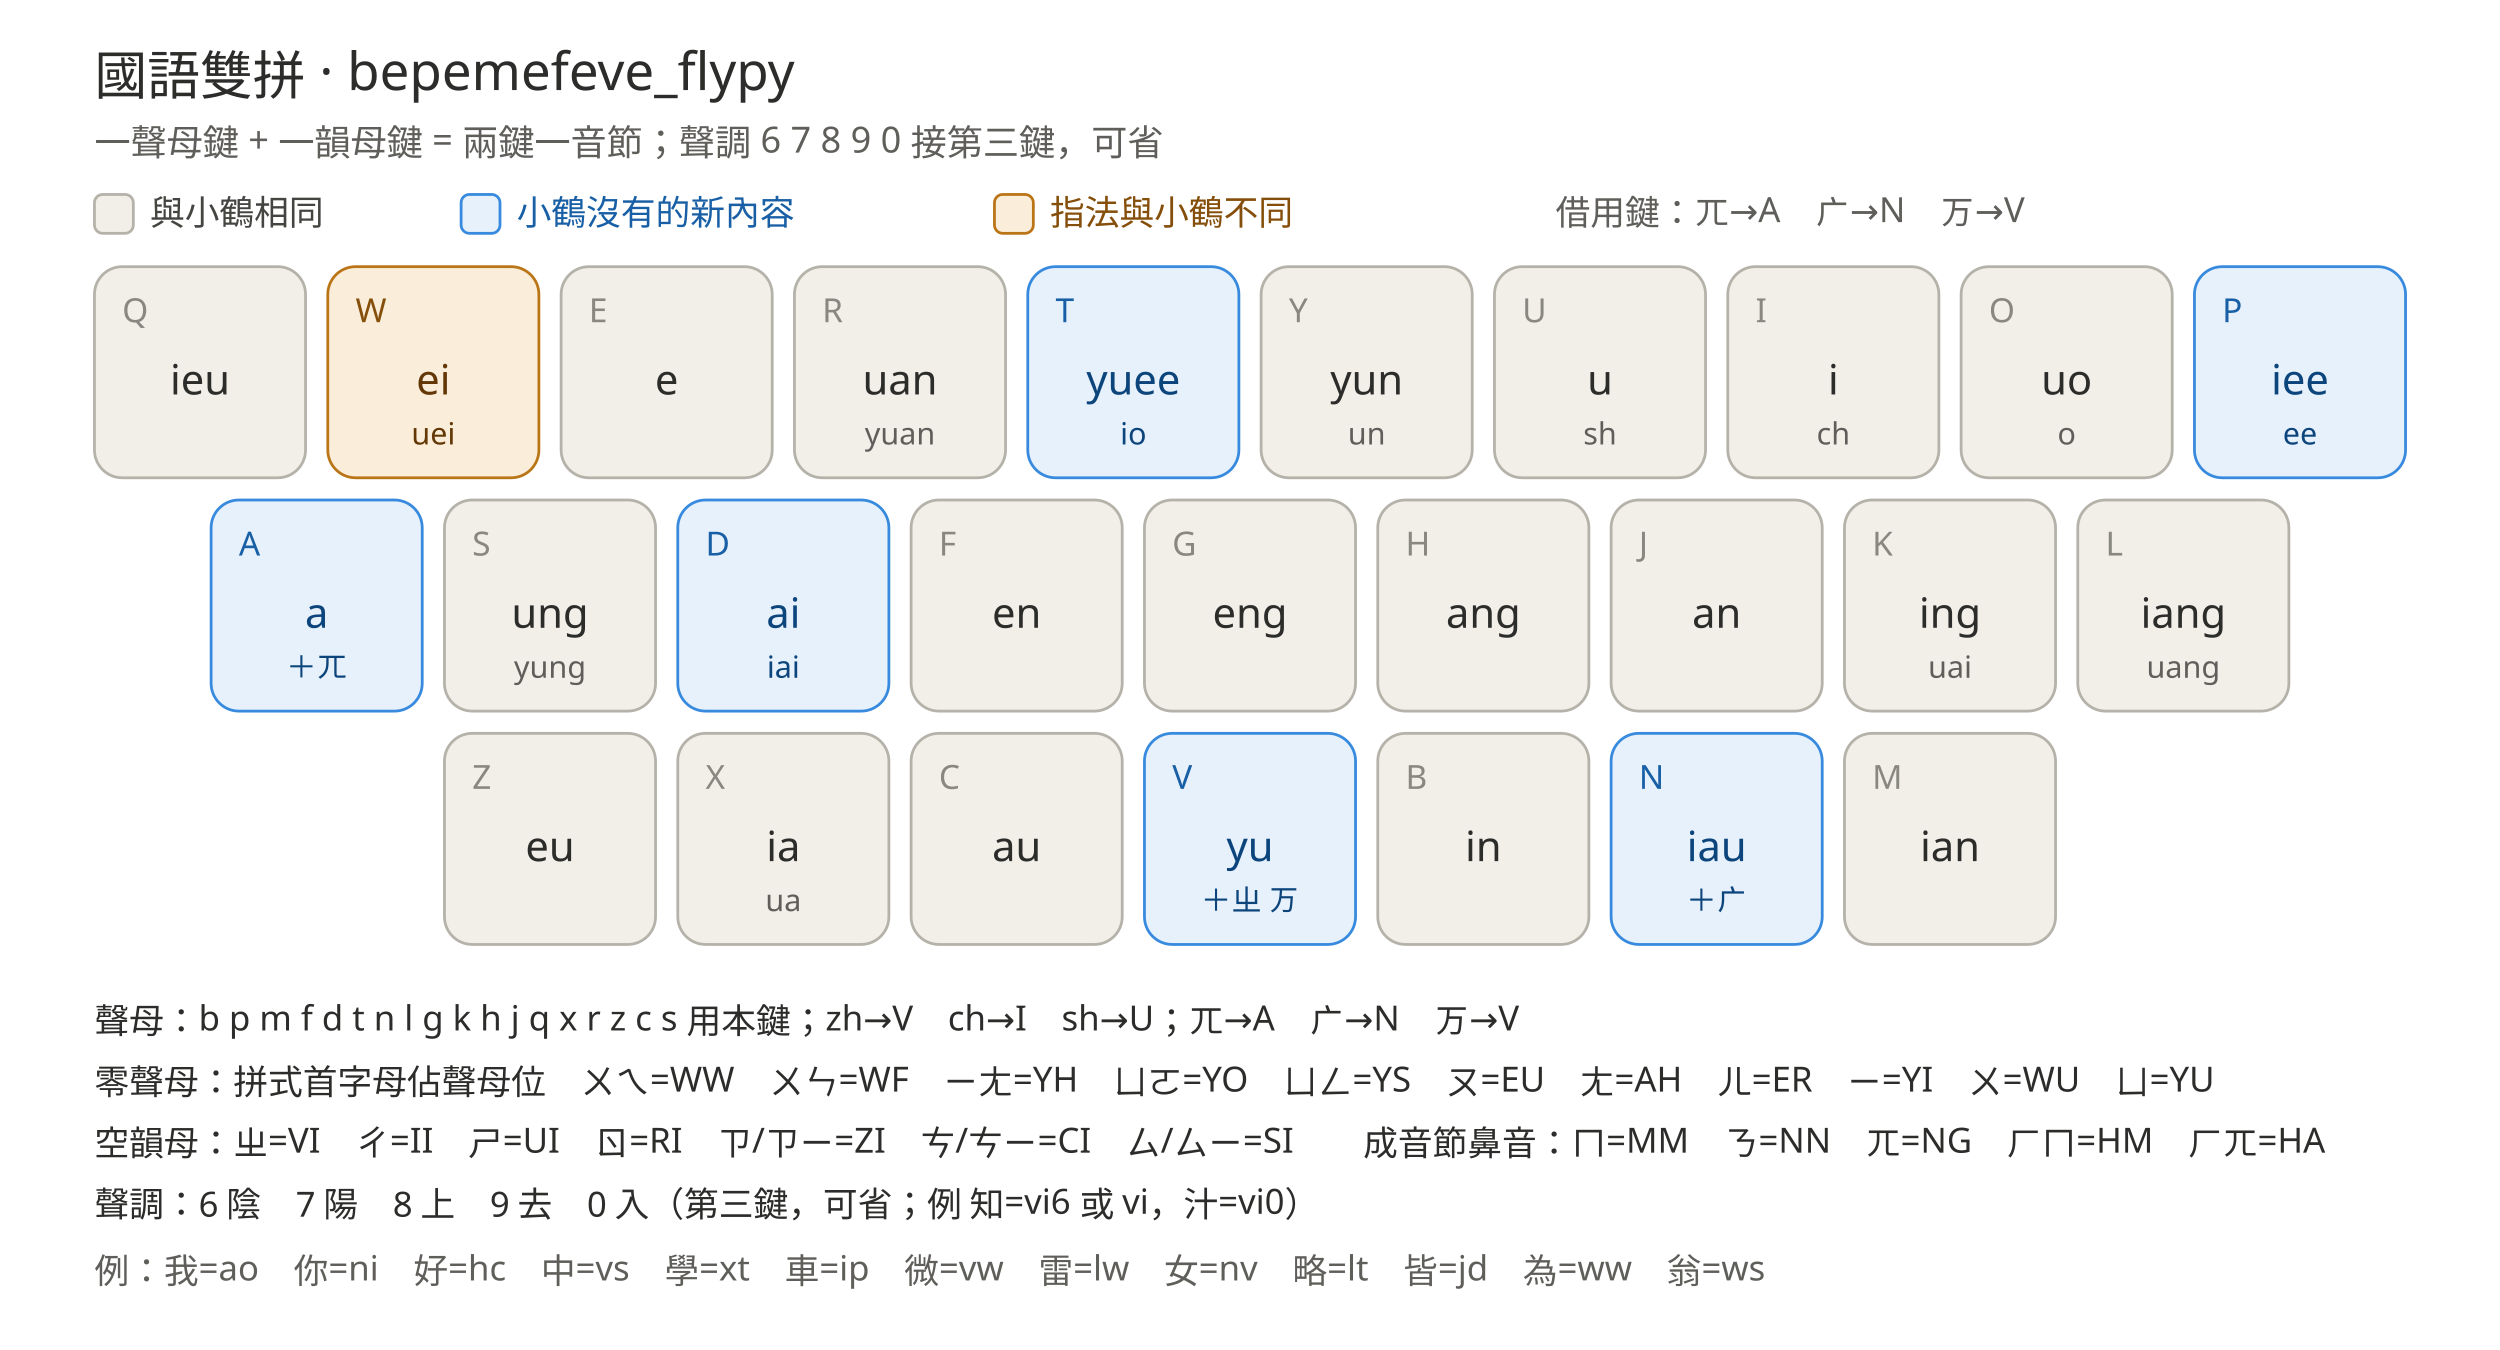
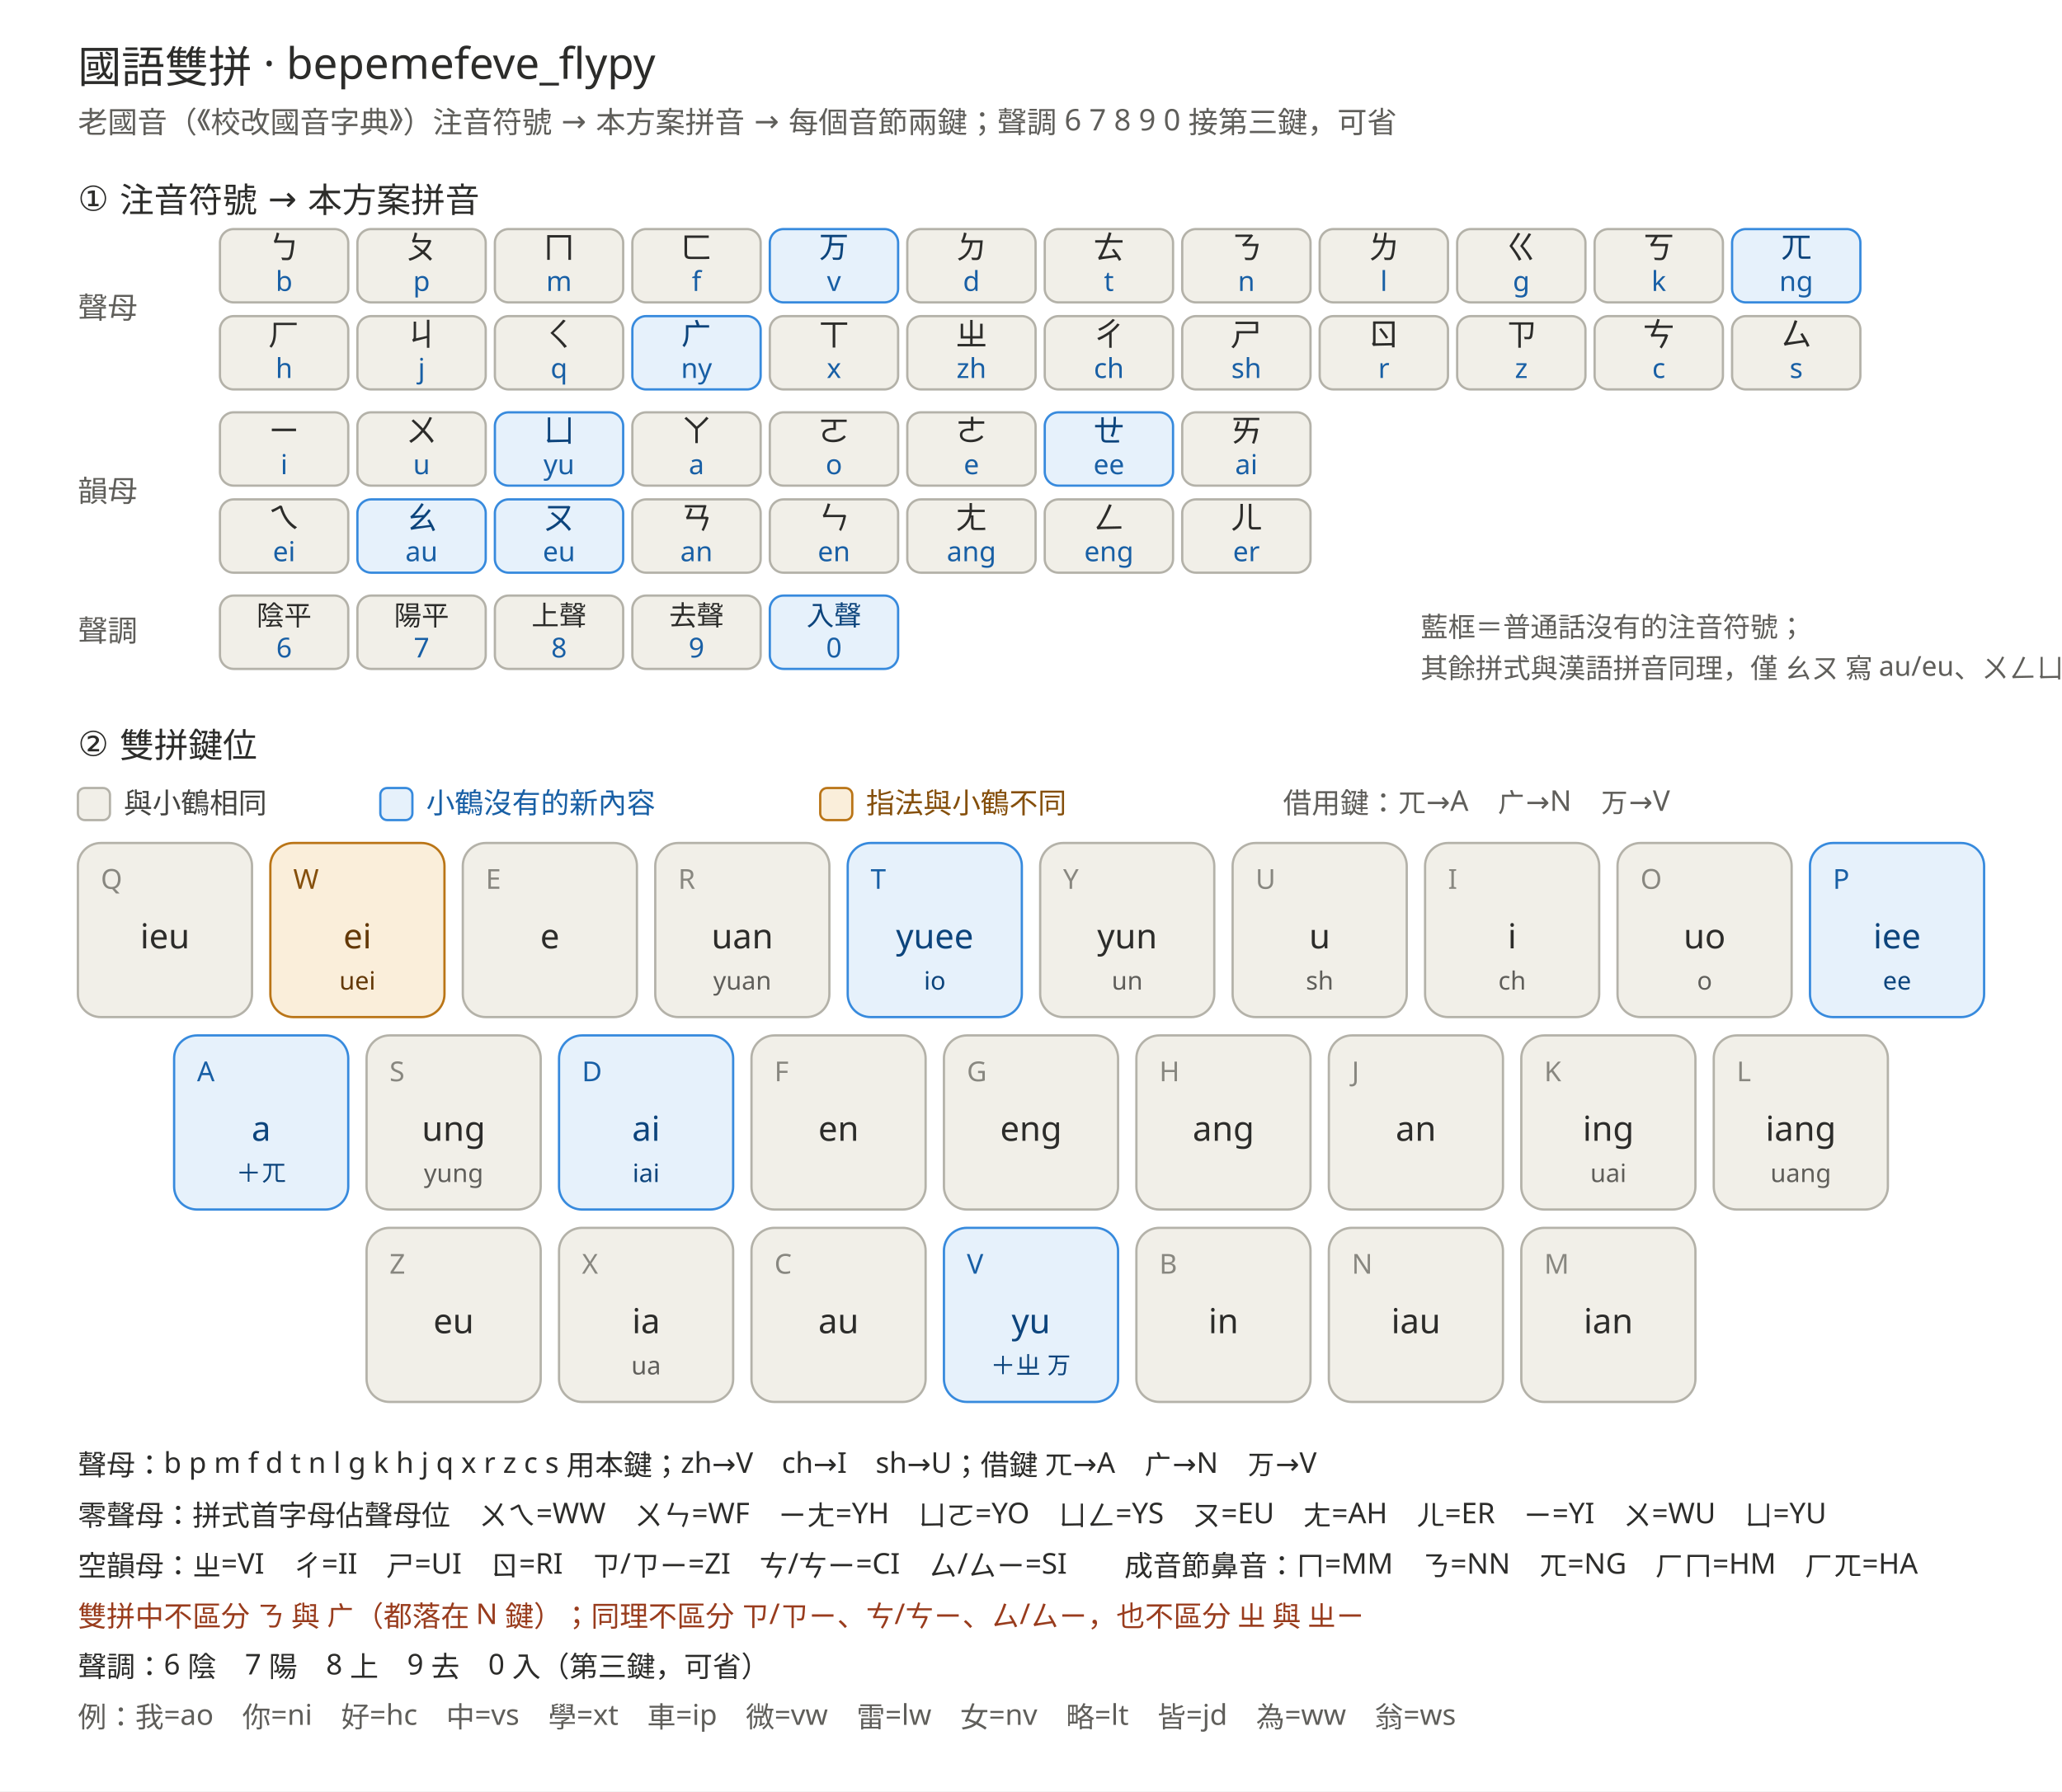
- <svg xmlns="http://www.w3.org/2000/svg" viewBox="0 0 900 486" width="900" height="486" role="img">
-   <rect x="0" y="0" width="900" height="486" fill="#FFFFFF" />
-   <text x="34" y="34" font-family="sans-serif" font-size="19" font-weight="500" fill="#2C2C2A">國語雙拼 · bepemefeve_flypy</text>
-   <text x="34" y="56" font-family="sans-serif" font-size="13" fill="#5F5E5A">一聲母鍵 + 一韻母鍵 = 兩鍵一音節；聲調 6 7 8 9 0 接第三鍵，可省</text>
-   <rect x="34" y="70" width="14" height="14" rx="3" fill="#F1EFE8" stroke="#B4B2A9" stroke-width="1" />
-   <text x="54" y="81" font-family="sans-serif" font-size="12.5" fill="#444441">與小鶴相同</text>
-   <rect x="166" y="70" width="14" height="14" rx="3" fill="#E6F1FB" stroke="#378ADD" stroke-width="1" />
-   <text x="186" y="81" font-family="sans-serif" font-size="12.5" fill="#185FA5">小鶴沒有的新內容</text>
-   <rect x="358" y="70" width="14" height="14" rx="3" fill="#FAEEDA" stroke="#BA7517" stroke-width="1" />
-   <text x="378" y="81" font-family="sans-serif" font-size="12.5" fill="#854F0B">指法與小鶴不同</text>
-   <text x="560" y="81" font-family="sans-serif" font-size="12.5" fill="#5F5E5A">借用鍵：ㄫ→A　ㄬ→N　ㄪ→V</text>
+ <svg xmlns="http://www.w3.org/2000/svg" viewBox="0 0 900 782" width="900" height="782" role="img">
+   <rect x="0" y="0" width="900" height="782" fill="#FFFFFF" />
+   <text x="34" y="36" font-family="sans-serif" font-size="19" font-weight="500" fill="#2C2C2A">國語雙拼 · bepemefeve_flypy</text>
+   <text x="34" y="58" font-family="sans-serif" font-size="13" fill="#5F5E5A">老國音（《校改國音字典》）注音符號 → 本方案拼音 → 每個音節兩鍵；聲調 6 7 8 9 0 接第三鍵，可省</text>
+   <text x="34" y="92" font-family="sans-serif" font-size="15" font-weight="500" fill="#2C2C2A">① 注音符號 → 本方案拼音</text>
+   <text x="34" y="139" font-family="sans-serif" font-size="13" fill="#5F5E5A">聲母</text>
+   <text x="34" y="219" font-family="sans-serif" font-size="13" fill="#5F5E5A">韻母</text>
+   <text x="34" y="280" font-family="sans-serif" font-size="13" fill="#5F5E5A">聲調</text>
  <g font-family="sans-serif">
-     <rect x="34" y="96" width="76" height="76" rx="10" fill="#F1EFE8" stroke="#B4B2A9" stroke-width="1" />
-     <text x="44" y="116" font-size="12" fill="#888780">Q</text>
-     <text x="72" y="142" font-size="15" font-weight="500" text-anchor="middle" fill="#2C2C2A">ieu</text>
-     <rect x="118" y="96" width="76" height="76" rx="10" fill="#FAEEDA" stroke="#BA7517" stroke-width="1" />
-     <text x="128" y="116" font-size="12" fill="#854F0B">W</text>
-     <text x="156" y="142" font-size="15" font-weight="500" text-anchor="middle" fill="#633806">ei</text>
-     <text x="156" y="160" font-size="11" text-anchor="middle" fill="#633806">uei</text>
-     <rect x="202" y="96" width="76" height="76" rx="10" fill="#F1EFE8" stroke="#B4B2A9" stroke-width="1" />
-     <text x="212" y="116" font-size="12" fill="#888780">E</text>
-     <text x="240" y="142" font-size="15" font-weight="500" text-anchor="middle" fill="#2C2C2A">e</text>
-     <rect x="286" y="96" width="76" height="76" rx="10" fill="#F1EFE8" stroke="#B4B2A9" stroke-width="1" />
-     <text x="296" y="116" font-size="12" fill="#888780">R</text>
-     <text x="324" y="142" font-size="15" font-weight="500" text-anchor="middle" fill="#2C2C2A">uan</text>
-     <text x="324" y="160" font-size="11" text-anchor="middle" fill="#5F5E5A">yuan</text>
-     <rect x="370" y="96" width="76" height="76" rx="10" fill="#E6F1FB" stroke="#378ADD" stroke-width="1" />
-     <text x="380" y="116" font-size="12" fill="#185FA5">T</text>
-     <text x="408" y="142" font-size="15" font-weight="500" text-anchor="middle" fill="#0C447C">yuee</text>
-     <text x="408" y="160" font-size="11" text-anchor="middle" fill="#0C447C">io</text>
-     <rect x="454" y="96" width="76" height="76" rx="10" fill="#F1EFE8" stroke="#B4B2A9" stroke-width="1" />
-     <text x="464" y="116" font-size="12" fill="#888780">Y</text>
-     <text x="492" y="142" font-size="15" font-weight="500" text-anchor="middle" fill="#2C2C2A">yun</text>
-     <text x="492" y="160" font-size="11" text-anchor="middle" fill="#5F5E5A">un</text>
-     <rect x="538" y="96" width="76" height="76" rx="10" fill="#F1EFE8" stroke="#B4B2A9" stroke-width="1" />
-     <text x="548" y="116" font-size="12" fill="#888780">U</text>
-     <text x="576" y="142" font-size="15" font-weight="500" text-anchor="middle" fill="#2C2C2A">u</text>
-     <text x="576" y="160" font-size="11" text-anchor="middle" fill="#5F5E5A">sh</text>
-     <rect x="622" y="96" width="76" height="76" rx="10" fill="#F1EFE8" stroke="#B4B2A9" stroke-width="1" />
-     <text x="632" y="116" font-size="12" fill="#888780">I</text>
-     <text x="660" y="142" font-size="15" font-weight="500" text-anchor="middle" fill="#2C2C2A">i</text>
-     <text x="660" y="160" font-size="11" text-anchor="middle" fill="#5F5E5A">ch</text>
-     <rect x="706" y="96" width="76" height="76" rx="10" fill="#F1EFE8" stroke="#B4B2A9" stroke-width="1" />
-     <text x="716" y="116" font-size="12" fill="#888780">O</text>
-     <text x="744" y="142" font-size="15" font-weight="500" text-anchor="middle" fill="#2C2C2A">uo</text>
-     <text x="744" y="160" font-size="11" text-anchor="middle" fill="#5F5E5A">o</text>
-     <rect x="790" y="96" width="76" height="76" rx="10" fill="#E6F1FB" stroke="#378ADD" stroke-width="1" />
-     <text x="800" y="116" font-size="12" fill="#185FA5">P</text>
-     <text x="828" y="142" font-size="15" font-weight="500" text-anchor="middle" fill="#0C447C">iee</text>
-     <text x="828" y="160" font-size="11" text-anchor="middle" fill="#0C447C">ee</text>
-     <rect x="76" y="180" width="76" height="76" rx="10" fill="#E6F1FB" stroke="#378ADD" stroke-width="1" />
-     <text x="86" y="200" font-size="12" fill="#185FA5">A</text>
-     <text x="114" y="226" font-size="15" font-weight="500" text-anchor="middle" fill="#0C447C">a</text>
-     <text x="114" y="244" font-size="11" text-anchor="middle" fill="#0C447C">＋ㄫ</text>
-     <rect x="160" y="180" width="76" height="76" rx="10" fill="#F1EFE8" stroke="#B4B2A9" stroke-width="1" />
-     <text x="170" y="200" font-size="12" fill="#888780">S</text>
-     <text x="198" y="226" font-size="15" font-weight="500" text-anchor="middle" fill="#2C2C2A">ung</text>
-     <text x="198" y="244" font-size="11" text-anchor="middle" fill="#5F5E5A">yung</text>
-     <rect x="244" y="180" width="76" height="76" rx="10" fill="#E6F1FB" stroke="#378ADD" stroke-width="1" />
-     <text x="254" y="200" font-size="12" fill="#185FA5">D</text>
-     <text x="282" y="226" font-size="15" font-weight="500" text-anchor="middle" fill="#0C447C">ai</text>
-     <text x="282" y="244" font-size="11" text-anchor="middle" fill="#0C447C">iai</text>
-     <rect x="328" y="180" width="76" height="76" rx="10" fill="#F1EFE8" stroke="#B4B2A9" stroke-width="1" />
-     <text x="338" y="200" font-size="12" fill="#888780">F</text>
-     <text x="366" y="226" font-size="15" font-weight="500" text-anchor="middle" fill="#2C2C2A">en</text>
-     <rect x="412" y="180" width="76" height="76" rx="10" fill="#F1EFE8" stroke="#B4B2A9" stroke-width="1" />
-     <text x="422" y="200" font-size="12" fill="#888780">G</text>
-     <text x="450" y="226" font-size="15" font-weight="500" text-anchor="middle" fill="#2C2C2A">eng</text>
-     <rect x="496" y="180" width="76" height="76" rx="10" fill="#F1EFE8" stroke="#B4B2A9" stroke-width="1" />
-     <text x="506" y="200" font-size="12" fill="#888780">H</text>
-     <text x="534" y="226" font-size="15" font-weight="500" text-anchor="middle" fill="#2C2C2A">ang</text>
-     <rect x="580" y="180" width="76" height="76" rx="10" fill="#F1EFE8" stroke="#B4B2A9" stroke-width="1" />
-     <text x="590" y="200" font-size="12" fill="#888780">J</text>
-     <text x="618" y="226" font-size="15" font-weight="500" text-anchor="middle" fill="#2C2C2A">an</text>
-     <rect x="664" y="180" width="76" height="76" rx="10" fill="#F1EFE8" stroke="#B4B2A9" stroke-width="1" />
-     <text x="674" y="200" font-size="12" fill="#888780">K</text>
-     <text x="702" y="226" font-size="15" font-weight="500" text-anchor="middle" fill="#2C2C2A">ing</text>
-     <text x="702" y="244" font-size="11" text-anchor="middle" fill="#5F5E5A">uai</text>
-     <rect x="748" y="180" width="76" height="76" rx="10" fill="#F1EFE8" stroke="#B4B2A9" stroke-width="1" />
-     <text x="758" y="200" font-size="12" fill="#888780">L</text>
-     <text x="786" y="226" font-size="15" font-weight="500" text-anchor="middle" fill="#2C2C2A">iang</text>
-     <text x="786" y="244" font-size="11" text-anchor="middle" fill="#5F5E5A">uang</text>
-     <rect x="160" y="264" width="76" height="76" rx="10" fill="#F1EFE8" stroke="#B4B2A9" stroke-width="1" />
-     <text x="170" y="284" font-size="12" fill="#888780">Z</text>
-     <text x="198" y="310" font-size="15" font-weight="500" text-anchor="middle" fill="#2C2C2A">eu</text>
-     <rect x="244" y="264" width="76" height="76" rx="10" fill="#F1EFE8" stroke="#B4B2A9" stroke-width="1" />
-     <text x="254" y="284" font-size="12" fill="#888780">X</text>
-     <text x="282" y="310" font-size="15" font-weight="500" text-anchor="middle" fill="#2C2C2A">ia</text>
-     <text x="282" y="328" font-size="11" text-anchor="middle" fill="#5F5E5A">ua</text>
-     <rect x="328" y="264" width="76" height="76" rx="10" fill="#F1EFE8" stroke="#B4B2A9" stroke-width="1" />
-     <text x="338" y="284" font-size="12" fill="#888780">C</text>
-     <text x="366" y="310" font-size="15" font-weight="500" text-anchor="middle" fill="#2C2C2A">au</text>
-     <rect x="412" y="264" width="76" height="76" rx="10" fill="#E6F1FB" stroke="#378ADD" stroke-width="1" />
-     <text x="422" y="284" font-size="12" fill="#185FA5">V</text>
-     <text x="450" y="310" font-size="15" font-weight="500" text-anchor="middle" fill="#0C447C">yu</text>
-     <text x="450" y="328" font-size="11" text-anchor="middle" fill="#0C447C">＋ㄓ ㄪ</text>
-     <rect x="496" y="264" width="76" height="76" rx="10" fill="#F1EFE8" stroke="#B4B2A9" stroke-width="1" />
-     <text x="506" y="284" font-size="12" fill="#888780">B</text>
-     <text x="534" y="310" font-size="15" font-weight="500" text-anchor="middle" fill="#2C2C2A">in</text>
-     <rect x="580" y="264" width="76" height="76" rx="10" fill="#E6F1FB" stroke="#378ADD" stroke-width="1" />
-     <text x="590" y="284" font-size="12" fill="#185FA5">N</text>
-     <text x="618" y="310" font-size="15" font-weight="500" text-anchor="middle" fill="#0C447C">iau</text>
-     <text x="618" y="328" font-size="11" text-anchor="middle" fill="#0C447C">＋ㄬ</text>
-     <rect x="664" y="264" width="76" height="76" rx="10" fill="#F1EFE8" stroke="#B4B2A9" stroke-width="1" />
-     <text x="674" y="284" font-size="12" fill="#888780">M</text>
-     <text x="702" y="310" font-size="15" font-weight="500" text-anchor="middle" fill="#2C2C2A">ian</text>
+     <rect x="96" y="100" width="56" height="32" rx="6" fill="#F1EFE8" stroke="#B4B2A9" stroke-width="1" />
+     <text x="124" y="113" font-size="14" text-anchor="middle" fill="#2C2C2A">ㄅ</text>
+     <text x="124" y="127" font-size="12" text-anchor="middle" fill="#185FA5">b</text>
+     <rect x="156" y="100" width="56" height="32" rx="6" fill="#F1EFE8" stroke="#B4B2A9" stroke-width="1" />
+     <text x="184" y="113" font-size="14" text-anchor="middle" fill="#2C2C2A">ㄆ</text>
+     <text x="184" y="127" font-size="12" text-anchor="middle" fill="#185FA5">p</text>
+     <rect x="216" y="100" width="56" height="32" rx="6" fill="#F1EFE8" stroke="#B4B2A9" stroke-width="1" />
+     <text x="244" y="113" font-size="14" text-anchor="middle" fill="#2C2C2A">ㄇ</text>
+     <text x="244" y="127" font-size="12" text-anchor="middle" fill="#185FA5">m</text>
+     <rect x="276" y="100" width="56" height="32" rx="6" fill="#F1EFE8" stroke="#B4B2A9" stroke-width="1" />
+     <text x="304" y="113" font-size="14" text-anchor="middle" fill="#2C2C2A">ㄈ</text>
+     <text x="304" y="127" font-size="12" text-anchor="middle" fill="#185FA5">f</text>
+     <rect x="336" y="100" width="56" height="32" rx="6" fill="#E6F1FB" stroke="#378ADD" stroke-width="1" />
+     <text x="364" y="113" font-size="14" text-anchor="middle" fill="#0C447C">ㄪ</text>
+     <text x="364" y="127" font-size="12" text-anchor="middle" fill="#185FA5">v</text>
+     <rect x="396" y="100" width="56" height="32" rx="6" fill="#F1EFE8" stroke="#B4B2A9" stroke-width="1" />
+     <text x="424" y="113" font-size="14" text-anchor="middle" fill="#2C2C2A">ㄉ</text>
+     <text x="424" y="127" font-size="12" text-anchor="middle" fill="#185FA5">d</text>
+     <rect x="456" y="100" width="56" height="32" rx="6" fill="#F1EFE8" stroke="#B4B2A9" stroke-width="1" />
+     <text x="484" y="113" font-size="14" text-anchor="middle" fill="#2C2C2A">ㄊ</text>
+     <text x="484" y="127" font-size="12" text-anchor="middle" fill="#185FA5">t</text>
+     <rect x="516" y="100" width="56" height="32" rx="6" fill="#F1EFE8" stroke="#B4B2A9" stroke-width="1" />
+     <text x="544" y="113" font-size="14" text-anchor="middle" fill="#2C2C2A">ㄋ</text>
+     <text x="544" y="127" font-size="12" text-anchor="middle" fill="#185FA5">n</text>
+     <rect x="576" y="100" width="56" height="32" rx="6" fill="#F1EFE8" stroke="#B4B2A9" stroke-width="1" />
+     <text x="604" y="113" font-size="14" text-anchor="middle" fill="#2C2C2A">ㄌ</text>
+     <text x="604" y="127" font-size="12" text-anchor="middle" fill="#185FA5">l</text>
+     <rect x="636" y="100" width="56" height="32" rx="6" fill="#F1EFE8" stroke="#B4B2A9" stroke-width="1" />
+     <text x="664" y="113" font-size="14" text-anchor="middle" fill="#2C2C2A">ㄍ</text>
+     <text x="664" y="127" font-size="12" text-anchor="middle" fill="#185FA5">g</text>
+     <rect x="696" y="100" width="56" height="32" rx="6" fill="#F1EFE8" stroke="#B4B2A9" stroke-width="1" />
+     <text x="724" y="113" font-size="14" text-anchor="middle" fill="#2C2C2A">ㄎ</text>
+     <text x="724" y="127" font-size="12" text-anchor="middle" fill="#185FA5">k</text>
+     <rect x="756" y="100" width="56" height="32" rx="6" fill="#E6F1FB" stroke="#378ADD" stroke-width="1" />
+     <text x="784" y="113" font-size="14" text-anchor="middle" fill="#0C447C">ㄫ</text>
+     <text x="784" y="127" font-size="12" text-anchor="middle" fill="#185FA5">ng</text>
+     <rect x="96" y="138" width="56" height="32" rx="6" fill="#F1EFE8" stroke="#B4B2A9" stroke-width="1" />
+     <text x="124" y="151" font-size="14" text-anchor="middle" fill="#2C2C2A">ㄏ</text>
+     <text x="124" y="165" font-size="12" text-anchor="middle" fill="#185FA5">h</text>
+     <rect x="156" y="138" width="56" height="32" rx="6" fill="#F1EFE8" stroke="#B4B2A9" stroke-width="1" />
+     <text x="184" y="151" font-size="14" text-anchor="middle" fill="#2C2C2A">ㄐ</text>
+     <text x="184" y="165" font-size="12" text-anchor="middle" fill="#185FA5">j</text>
+     <rect x="216" y="138" width="56" height="32" rx="6" fill="#F1EFE8" stroke="#B4B2A9" stroke-width="1" />
+     <text x="244" y="151" font-size="14" text-anchor="middle" fill="#2C2C2A">ㄑ</text>
+     <text x="244" y="165" font-size="12" text-anchor="middle" fill="#185FA5">q</text>
+     <rect x="276" y="138" width="56" height="32" rx="6" fill="#E6F1FB" stroke="#378ADD" stroke-width="1" />
+     <text x="304" y="151" font-size="14" text-anchor="middle" fill="#0C447C">ㄬ</text>
+     <text x="304" y="165" font-size="12" text-anchor="middle" fill="#185FA5">ny</text>
+     <rect x="336" y="138" width="56" height="32" rx="6" fill="#F1EFE8" stroke="#B4B2A9" stroke-width="1" />
+     <text x="364" y="151" font-size="14" text-anchor="middle" fill="#2C2C2A">ㄒ</text>
+     <text x="364" y="165" font-size="12" text-anchor="middle" fill="#185FA5">x</text>
+     <rect x="396" y="138" width="56" height="32" rx="6" fill="#F1EFE8" stroke="#B4B2A9" stroke-width="1" />
+     <text x="424" y="151" font-size="14" text-anchor="middle" fill="#2C2C2A">ㄓ</text>
+     <text x="424" y="165" font-size="12" text-anchor="middle" fill="#185FA5">zh</text>
+     <rect x="456" y="138" width="56" height="32" rx="6" fill="#F1EFE8" stroke="#B4B2A9" stroke-width="1" />
+     <text x="484" y="151" font-size="14" text-anchor="middle" fill="#2C2C2A">ㄔ</text>
+     <text x="484" y="165" font-size="12" text-anchor="middle" fill="#185FA5">ch</text>
+     <rect x="516" y="138" width="56" height="32" rx="6" fill="#F1EFE8" stroke="#B4B2A9" stroke-width="1" />
+     <text x="544" y="151" font-size="14" text-anchor="middle" fill="#2C2C2A">ㄕ</text>
+     <text x="544" y="165" font-size="12" text-anchor="middle" fill="#185FA5">sh</text>
+     <rect x="576" y="138" width="56" height="32" rx="6" fill="#F1EFE8" stroke="#B4B2A9" stroke-width="1" />
+     <text x="604" y="151" font-size="14" text-anchor="middle" fill="#2C2C2A">ㄖ</text>
+     <text x="604" y="165" font-size="12" text-anchor="middle" fill="#185FA5">r</text>
+     <rect x="636" y="138" width="56" height="32" rx="6" fill="#F1EFE8" stroke="#B4B2A9" stroke-width="1" />
+     <text x="664" y="151" font-size="14" text-anchor="middle" fill="#2C2C2A">ㄗ</text>
+     <text x="664" y="165" font-size="12" text-anchor="middle" fill="#185FA5">z</text>
+     <rect x="696" y="138" width="56" height="32" rx="6" fill="#F1EFE8" stroke="#B4B2A9" stroke-width="1" />
+     <text x="724" y="151" font-size="14" text-anchor="middle" fill="#2C2C2A">ㄘ</text>
+     <text x="724" y="165" font-size="12" text-anchor="middle" fill="#185FA5">c</text>
+     <rect x="756" y="138" width="56" height="32" rx="6" fill="#F1EFE8" stroke="#B4B2A9" stroke-width="1" />
+     <text x="784" y="151" font-size="14" text-anchor="middle" fill="#2C2C2A">ㄙ</text>
+     <text x="784" y="165" font-size="12" text-anchor="middle" fill="#185FA5">s</text>
+     <rect x="96" y="180" width="56" height="32" rx="6" fill="#F1EFE8" stroke="#B4B2A9" stroke-width="1" />
+     <text x="124" y="193" font-size="14" text-anchor="middle" fill="#2C2C2A">ㄧ</text>
+     <text x="124" y="207" font-size="12" text-anchor="middle" fill="#185FA5">i</text>
+     <rect x="156" y="180" width="56" height="32" rx="6" fill="#F1EFE8" stroke="#B4B2A9" stroke-width="1" />
+     <text x="184" y="193" font-size="14" text-anchor="middle" fill="#2C2C2A">ㄨ</text>
+     <text x="184" y="207" font-size="12" text-anchor="middle" fill="#185FA5">u</text>
+     <rect x="216" y="180" width="56" height="32" rx="6" fill="#E6F1FB" stroke="#378ADD" stroke-width="1" />
+     <text x="244" y="193" font-size="14" text-anchor="middle" fill="#0C447C">ㄩ</text>
+     <text x="244" y="207" font-size="12" text-anchor="middle" fill="#185FA5">yu</text>
+     <rect x="276" y="180" width="56" height="32" rx="6" fill="#F1EFE8" stroke="#B4B2A9" stroke-width="1" />
+     <text x="304" y="193" font-size="14" text-anchor="middle" fill="#2C2C2A">ㄚ</text>
+     <text x="304" y="207" font-size="12" text-anchor="middle" fill="#185FA5">a</text>
+     <rect x="336" y="180" width="56" height="32" rx="6" fill="#F1EFE8" stroke="#B4B2A9" stroke-width="1" />
+     <text x="364" y="193" font-size="14" text-anchor="middle" fill="#2C2C2A">ㄛ</text>
+     <text x="364" y="207" font-size="12" text-anchor="middle" fill="#185FA5">o</text>
+     <rect x="396" y="180" width="56" height="32" rx="6" fill="#F1EFE8" stroke="#B4B2A9" stroke-width="1" />
+     <text x="424" y="193" font-size="14" text-anchor="middle" fill="#2C2C2A">ㄜ</text>
+     <text x="424" y="207" font-size="12" text-anchor="middle" fill="#185FA5">e</text>
+     <rect x="456" y="180" width="56" height="32" rx="6" fill="#E6F1FB" stroke="#378ADD" stroke-width="1" />
+     <text x="484" y="193" font-size="14" text-anchor="middle" fill="#0C447C">ㄝ</text>
+     <text x="484" y="207" font-size="12" text-anchor="middle" fill="#185FA5">ee</text>
+     <rect x="516" y="180" width="56" height="32" rx="6" fill="#F1EFE8" stroke="#B4B2A9" stroke-width="1" />
+     <text x="544" y="193" font-size="14" text-anchor="middle" fill="#2C2C2A">ㄞ</text>
+     <text x="544" y="207" font-size="12" text-anchor="middle" fill="#185FA5">ai</text>
+     <rect x="96" y="218" width="56" height="32" rx="6" fill="#F1EFE8" stroke="#B4B2A9" stroke-width="1" />
+     <text x="124" y="231" font-size="14" text-anchor="middle" fill="#2C2C2A">ㄟ</text>
+     <text x="124" y="245" font-size="12" text-anchor="middle" fill="#185FA5">ei</text>
+     <rect x="156" y="218" width="56" height="32" rx="6" fill="#E6F1FB" stroke="#378ADD" stroke-width="1" />
+     <text x="184" y="231" font-size="14" text-anchor="middle" fill="#0C447C">ㄠ</text>
+     <text x="184" y="245" font-size="12" text-anchor="middle" fill="#185FA5">au</text>
+     <rect x="216" y="218" width="56" height="32" rx="6" fill="#E6F1FB" stroke="#378ADD" stroke-width="1" />
+     <text x="244" y="231" font-size="14" text-anchor="middle" fill="#0C447C">ㄡ</text>
+     <text x="244" y="245" font-size="12" text-anchor="middle" fill="#185FA5">eu</text>
+     <rect x="276" y="218" width="56" height="32" rx="6" fill="#F1EFE8" stroke="#B4B2A9" stroke-width="1" />
+     <text x="304" y="231" font-size="14" text-anchor="middle" fill="#2C2C2A">ㄢ</text>
+     <text x="304" y="245" font-size="12" text-anchor="middle" fill="#185FA5">an</text>
+     <rect x="336" y="218" width="56" height="32" rx="6" fill="#F1EFE8" stroke="#B4B2A9" stroke-width="1" />
+     <text x="364" y="231" font-size="14" text-anchor="middle" fill="#2C2C2A">ㄣ</text>
+     <text x="364" y="245" font-size="12" text-anchor="middle" fill="#185FA5">en</text>
+     <rect x="396" y="218" width="56" height="32" rx="6" fill="#F1EFE8" stroke="#B4B2A9" stroke-width="1" />
+     <text x="424" y="231" font-size="14" text-anchor="middle" fill="#2C2C2A">ㄤ</text>
+     <text x="424" y="245" font-size="12" text-anchor="middle" fill="#185FA5">ang</text>
+     <rect x="456" y="218" width="56" height="32" rx="6" fill="#F1EFE8" stroke="#B4B2A9" stroke-width="1" />
+     <text x="484" y="231" font-size="14" text-anchor="middle" fill="#2C2C2A">ㄥ</text>
+     <text x="484" y="245" font-size="12" text-anchor="middle" fill="#185FA5">eng</text>
+     <rect x="516" y="218" width="56" height="32" rx="6" fill="#F1EFE8" stroke="#B4B2A9" stroke-width="1" />
+     <text x="544" y="231" font-size="14" text-anchor="middle" fill="#2C2C2A">ㄦ</text>
+     <text x="544" y="245" font-size="12" text-anchor="middle" fill="#185FA5">er</text>
+     <rect x="96" y="260" width="56" height="32" rx="6" fill="#F1EFE8" stroke="#B4B2A9" stroke-width="1" />
+     <text x="124" y="273" font-size="12" text-anchor="middle" fill="#2C2C2A">陰平</text>
+     <text x="124" y="287" font-size="12" text-anchor="middle" fill="#185FA5">6</text>
+     <rect x="156" y="260" width="56" height="32" rx="6" fill="#F1EFE8" stroke="#B4B2A9" stroke-width="1" />
+     <text x="184" y="273" font-size="12" text-anchor="middle" fill="#2C2C2A">陽平</text>
+     <text x="184" y="287" font-size="12" text-anchor="middle" fill="#185FA5">7</text>
+     <rect x="216" y="260" width="56" height="32" rx="6" fill="#F1EFE8" stroke="#B4B2A9" stroke-width="1" />
+     <text x="244" y="273" font-size="12" text-anchor="middle" fill="#2C2C2A">上聲</text>
+     <text x="244" y="287" font-size="12" text-anchor="middle" fill="#185FA5">8</text>
+     <rect x="276" y="260" width="56" height="32" rx="6" fill="#F1EFE8" stroke="#B4B2A9" stroke-width="1" />
+     <text x="304" y="273" font-size="12" text-anchor="middle" fill="#2C2C2A">去聲</text>
+     <text x="304" y="287" font-size="12" text-anchor="middle" fill="#185FA5">9</text>
+     <rect x="336" y="260" width="56" height="32" rx="6" fill="#E6F1FB" stroke="#378ADD" stroke-width="1" />
+     <text x="364" y="273" font-size="12" text-anchor="middle" fill="#0C447C">入聲</text>
+     <text x="364" y="287" font-size="12" text-anchor="middle" fill="#185FA5">0</text>
+   </g>
+   <text x="620" y="278" font-family="sans-serif" font-size="12" fill="#5F5E5A">藍框＝普通話沒有的注音符號；</text>
+   <text x="620" y="296" font-family="sans-serif" font-size="12" fill="#5F5E5A">其餘拼式與漢語拼音同理，僅 ㄠㄡ 寫 au/eu、ㄨㄥㄩㄥ 寫 ung/yung</text>
+   <text x="34" y="330" font-family="sans-serif" font-size="15" font-weight="500" fill="#2C2C2A">② 雙拼鍵位</text>
+   <rect x="34" y="344" width="14" height="14" rx="3" fill="#F1EFE8" stroke="#B4B2A9" stroke-width="1" />
+   <text x="54" y="355" font-family="sans-serif" font-size="12.5" fill="#444441">與小鶴相同</text>
+   <rect x="166" y="344" width="14" height="14" rx="3" fill="#E6F1FB" stroke="#378ADD" stroke-width="1" />
+   <text x="186" y="355" font-family="sans-serif" font-size="12.5" fill="#185FA5">小鶴沒有的新內容</text>
+   <rect x="358" y="344" width="14" height="14" rx="3" fill="#FAEEDA" stroke="#BA7517" stroke-width="1" />
+   <text x="378" y="355" font-family="sans-serif" font-size="12.5" fill="#854F0B">指法與小鶴不同</text>
+   <text x="560" y="355" font-family="sans-serif" font-size="12.5" fill="#5F5E5A">借用鍵：ㄫ→A　ㄬ→N　ㄪ→V</text>
+   <g font-family="sans-serif">
+     <rect x="34" y="368" width="76" height="76" rx="10" fill="#F1EFE8" stroke="#B4B2A9" stroke-width="1" />
+     <text x="44" y="388" font-size="12" fill="#888780">Q</text>
+     <text x="72" y="414" font-size="15" font-weight="500" text-anchor="middle" fill="#2C2C2A">ieu</text>
+     <rect x="118" y="368" width="76" height="76" rx="10" fill="#FAEEDA" stroke="#BA7517" stroke-width="1" />
+     <text x="128" y="388" font-size="12" fill="#854F0B">W</text>
+     <text x="156" y="414" font-size="15" font-weight="500" text-anchor="middle" fill="#633806">ei</text>
+     <text x="156" y="432" font-size="11" text-anchor="middle" fill="#633806">uei</text>
+     <rect x="202" y="368" width="76" height="76" rx="10" fill="#F1EFE8" stroke="#B4B2A9" stroke-width="1" />
+     <text x="212" y="388" font-size="12" fill="#888780">E</text>
+     <text x="240" y="414" font-size="15" font-weight="500" text-anchor="middle" fill="#2C2C2A">e</text>
+     <rect x="286" y="368" width="76" height="76" rx="10" fill="#F1EFE8" stroke="#B4B2A9" stroke-width="1" />
+     <text x="296" y="388" font-size="12" fill="#888780">R</text>
+     <text x="324" y="414" font-size="15" font-weight="500" text-anchor="middle" fill="#2C2C2A">uan</text>
+     <text x="324" y="432" font-size="11" text-anchor="middle" fill="#5F5E5A">yuan</text>
+     <rect x="370" y="368" width="76" height="76" rx="10" fill="#E6F1FB" stroke="#378ADD" stroke-width="1" />
+     <text x="380" y="388" font-size="12" fill="#185FA5">T</text>
+     <text x="408" y="414" font-size="15" font-weight="500" text-anchor="middle" fill="#0C447C">yuee</text>
+     <text x="408" y="432" font-size="11" text-anchor="middle" fill="#0C447C">io</text>
+     <rect x="454" y="368" width="76" height="76" rx="10" fill="#F1EFE8" stroke="#B4B2A9" stroke-width="1" />
+     <text x="464" y="388" font-size="12" fill="#888780">Y</text>
+     <text x="492" y="414" font-size="15" font-weight="500" text-anchor="middle" fill="#2C2C2A">yun</text>
+     <text x="492" y="432" font-size="11" text-anchor="middle" fill="#5F5E5A">un</text>
+     <rect x="538" y="368" width="76" height="76" rx="10" fill="#F1EFE8" stroke="#B4B2A9" stroke-width="1" />
+     <text x="548" y="388" font-size="12" fill="#888780">U</text>
+     <text x="576" y="414" font-size="15" font-weight="500" text-anchor="middle" fill="#2C2C2A">u</text>
+     <text x="576" y="432" font-size="11" text-anchor="middle" fill="#5F5E5A">sh</text>
+     <rect x="622" y="368" width="76" height="76" rx="10" fill="#F1EFE8" stroke="#B4B2A9" stroke-width="1" />
+     <text x="632" y="388" font-size="12" fill="#888780">I</text>
+     <text x="660" y="414" font-size="15" font-weight="500" text-anchor="middle" fill="#2C2C2A">i</text>
+     <text x="660" y="432" font-size="11" text-anchor="middle" fill="#5F5E5A">ch</text>
+     <rect x="706" y="368" width="76" height="76" rx="10" fill="#F1EFE8" stroke="#B4B2A9" stroke-width="1" />
+     <text x="716" y="388" font-size="12" fill="#888780">O</text>
+     <text x="744" y="414" font-size="15" font-weight="500" text-anchor="middle" fill="#2C2C2A">uo</text>
+     <text x="744" y="432" font-size="11" text-anchor="middle" fill="#5F5E5A">o</text>
+     <rect x="790" y="368" width="76" height="76" rx="10" fill="#E6F1FB" stroke="#378ADD" stroke-width="1" />
+     <text x="800" y="388" font-size="12" fill="#185FA5">P</text>
+     <text x="828" y="414" font-size="15" font-weight="500" text-anchor="middle" fill="#0C447C">iee</text>
+     <text x="828" y="432" font-size="11" text-anchor="middle" fill="#0C447C">ee</text>
+     <rect x="76" y="452" width="76" height="76" rx="10" fill="#E6F1FB" stroke="#378ADD" stroke-width="1" />
+     <text x="86" y="472" font-size="12" fill="#185FA5">A</text>
+     <text x="114" y="498" font-size="15" font-weight="500" text-anchor="middle" fill="#0C447C">a</text>
+     <text x="114" y="516" font-size="11" text-anchor="middle" fill="#0C447C">＋ㄫ</text>
+     <rect x="160" y="452" width="76" height="76" rx="10" fill="#F1EFE8" stroke="#B4B2A9" stroke-width="1" />
+     <text x="170" y="472" font-size="12" fill="#888780">S</text>
+     <text x="198" y="498" font-size="15" font-weight="500" text-anchor="middle" fill="#2C2C2A">ung</text>
+     <text x="198" y="516" font-size="11" text-anchor="middle" fill="#5F5E5A">yung</text>
+     <rect x="244" y="452" width="76" height="76" rx="10" fill="#E6F1FB" stroke="#378ADD" stroke-width="1" />
+     <text x="254" y="472" font-size="12" fill="#185FA5">D</text>
+     <text x="282" y="498" font-size="15" font-weight="500" text-anchor="middle" fill="#0C447C">ai</text>
+     <text x="282" y="516" font-size="11" text-anchor="middle" fill="#0C447C">iai</text>
+     <rect x="328" y="452" width="76" height="76" rx="10" fill="#F1EFE8" stroke="#B4B2A9" stroke-width="1" />
+     <text x="338" y="472" font-size="12" fill="#888780">F</text>
+     <text x="366" y="498" font-size="15" font-weight="500" text-anchor="middle" fill="#2C2C2A">en</text>
+     <rect x="412" y="452" width="76" height="76" rx="10" fill="#F1EFE8" stroke="#B4B2A9" stroke-width="1" />
+     <text x="422" y="472" font-size="12" fill="#888780">G</text>
+     <text x="450" y="498" font-size="15" font-weight="500" text-anchor="middle" fill="#2C2C2A">eng</text>
+     <rect x="496" y="452" width="76" height="76" rx="10" fill="#F1EFE8" stroke="#B4B2A9" stroke-width="1" />
+     <text x="506" y="472" font-size="12" fill="#888780">H</text>
+     <text x="534" y="498" font-size="15" font-weight="500" text-anchor="middle" fill="#2C2C2A">ang</text>
+     <rect x="580" y="452" width="76" height="76" rx="10" fill="#F1EFE8" stroke="#B4B2A9" stroke-width="1" />
+     <text x="590" y="472" font-size="12" fill="#888780">J</text>
+     <text x="618" y="498" font-size="15" font-weight="500" text-anchor="middle" fill="#2C2C2A">an</text>
+     <rect x="664" y="452" width="76" height="76" rx="10" fill="#F1EFE8" stroke="#B4B2A9" stroke-width="1" />
+     <text x="674" y="472" font-size="12" fill="#888780">K</text>
+     <text x="702" y="498" font-size="15" font-weight="500" text-anchor="middle" fill="#2C2C2A">ing</text>
+     <text x="702" y="516" font-size="11" text-anchor="middle" fill="#5F5E5A">uai</text>
+     <rect x="748" y="452" width="76" height="76" rx="10" fill="#F1EFE8" stroke="#B4B2A9" stroke-width="1" />
+     <text x="758" y="472" font-size="12" fill="#888780">L</text>
+     <text x="786" y="498" font-size="15" font-weight="500" text-anchor="middle" fill="#2C2C2A">iang</text>
+     <text x="786" y="516" font-size="11" text-anchor="middle" fill="#5F5E5A">uang</text>
+     <rect x="160" y="536" width="76" height="76" rx="10" fill="#F1EFE8" stroke="#B4B2A9" stroke-width="1" />
+     <text x="170" y="556" font-size="12" fill="#888780">Z</text>
+     <text x="198" y="582" font-size="15" font-weight="500" text-anchor="middle" fill="#2C2C2A">eu</text>
+     <rect x="244" y="536" width="76" height="76" rx="10" fill="#F1EFE8" stroke="#B4B2A9" stroke-width="1" />
+     <text x="254" y="556" font-size="12" fill="#888780">X</text>
+     <text x="282" y="582" font-size="15" font-weight="500" text-anchor="middle" fill="#2C2C2A">ia</text>
+     <text x="282" y="600" font-size="11" text-anchor="middle" fill="#5F5E5A">ua</text>
+     <rect x="328" y="536" width="76" height="76" rx="10" fill="#F1EFE8" stroke="#B4B2A9" stroke-width="1" />
+     <text x="338" y="556" font-size="12" fill="#888780">C</text>
+     <text x="366" y="582" font-size="15" font-weight="500" text-anchor="middle" fill="#2C2C2A">au</text>
+     <rect x="412" y="536" width="76" height="76" rx="10" fill="#E6F1FB" stroke="#378ADD" stroke-width="1" />
+     <text x="422" y="556" font-size="12" fill="#185FA5">V</text>
+     <text x="450" y="582" font-size="15" font-weight="500" text-anchor="middle" fill="#0C447C">yu</text>
+     <text x="450" y="600" font-size="11" text-anchor="middle" fill="#0C447C">＋ㄓ ㄪ</text>
+     <rect x="496" y="536" width="76" height="76" rx="10" fill="#F1EFE8" stroke="#B4B2A9" stroke-width="1" />
+     <text x="506" y="556" font-size="12" fill="#888780">B</text>
+     <text x="534" y="582" font-size="15" font-weight="500" text-anchor="middle" fill="#2C2C2A">in</text>
+     <rect x="580" y="536" width="76" height="76" rx="10" fill="#F1EFE8" stroke="#B4B2A9" stroke-width="1" />
+     <text x="590" y="556" font-size="12" fill="#888780">N</text>
+     <text x="618" y="582" font-size="15" font-weight="500" text-anchor="middle" fill="#2C2C2A">iau</text>
+     <rect x="664" y="536" width="76" height="76" rx="10" fill="#F1EFE8" stroke="#B4B2A9" stroke-width="1" />
+     <text x="674" y="556" font-size="12" fill="#888780">M</text>
+     <text x="702" y="582" font-size="15" font-weight="500" text-anchor="middle" fill="#2C2C2A">ian</text>
  </g>
  <g font-family="sans-serif" font-size="12.5" fill="#2C2C2A">
-     <text x="34" y="372">聲母：b p m f d t n l g k h j q x r z c s 用本鍵；zh→V　ch→I　sh→U；ㄫ→A　ㄬ→N　ㄪ→V</text>
-     <text x="34" y="394">零聲母：拼式首字母佔聲母位　ㄨㄟ=WW　ㄨㄣ=WF　ㄧㄤ=YH　ㄩㄛ=YO　ㄩㄥ=YS　ㄡ=EU　ㄤ=AH　ㄦ=ER　ㄧ=YI　ㄨ=WU　ㄩ=YU</text>
-     <text x="34" y="416">空韻母：ㄓ=VI　ㄔ=II　ㄕ=UI　ㄖ=RI　ㄗ/ㄗㄧ=ZI　ㄘ/ㄘㄧ=CI　ㄙ/ㄙㄧ=SI　　成音節鼻音：ㄇ=MM　ㄋ=NN　ㄫ=NG　ㄏㄇ=HM　ㄏㄫ=HA</text>
-     <text x="34" y="438">聲調：<tspan font-weight="500">6</tspan> 陰　<tspan font-weight="500">7</tspan> 陽　<tspan font-weight="500">8</tspan> 上　<tspan font-weight="500">9</tspan> 去　<tspan font-weight="500">0</tspan> 入（第三鍵，可省；例 知=vi6 或 vi，汁=vi0）</text>
-     <text x="34" y="462" fill="#5F5E5A">例：我=ao　你=ni　好=hc　中=vs　學=xt　車=ip　微=vw　雷=lw　女=nv　略=lt　皆=jd　為=ww　翁=ws</text>
+     <text x="34" y="644">聲母：b p m f d t n l g k h j q x r z c s 用本鍵；zh→V　ch→I　sh→U；借鍵 ㄫ→A　ㄬ→N　ㄪ→V</text>
+     <text x="34" y="666">零聲母：拼式首字母佔聲母位　ㄨㄟ=WW　ㄨㄣ=WF　ㄧㄤ=YH　ㄩㄛ=YO　ㄩㄥ=YS　ㄡ=EU　ㄤ=AH　ㄦ=ER　ㄧ=YI　ㄨ=WU　ㄩ=YU</text>
+     <text x="34" y="688">空韻母：ㄓ=VI　ㄔ=II　ㄕ=UI　ㄖ=RI　ㄗ/ㄗㄧ=ZI　ㄘ/ㄘㄧ=CI　ㄙ/ㄙㄧ=SI　　成音節鼻音：ㄇ=MM　ㄋ=NN　ㄫ=NG　ㄏㄇ=HM　ㄏㄫ=HA</text>
+     <text x="34" y="710" font-weight="500" fill="#993C1D">雙拼中不區分 ㄋ 與 ㄬ（都落在 N 鍵）；同理不區分 ㄗ/ㄗㄧ、ㄘ/ㄘㄧ、ㄙ/ㄙㄧ，也不區分 ㄓ 與 ㄓㄧ</text>
+     <text x="34" y="732">聲調：6 陰　7 陽　8 上　9 去　0 入（第三鍵，可省）</text>
+     <text x="34" y="754" fill="#5F5E5A">例：我=ao　你=ni　好=hc　中=vs　學=xt　車=ip　微=vw　雷=lw　女=nv　略=lt　皆=jd　為=ww　翁=ws</text>
  </g>
</svg>
